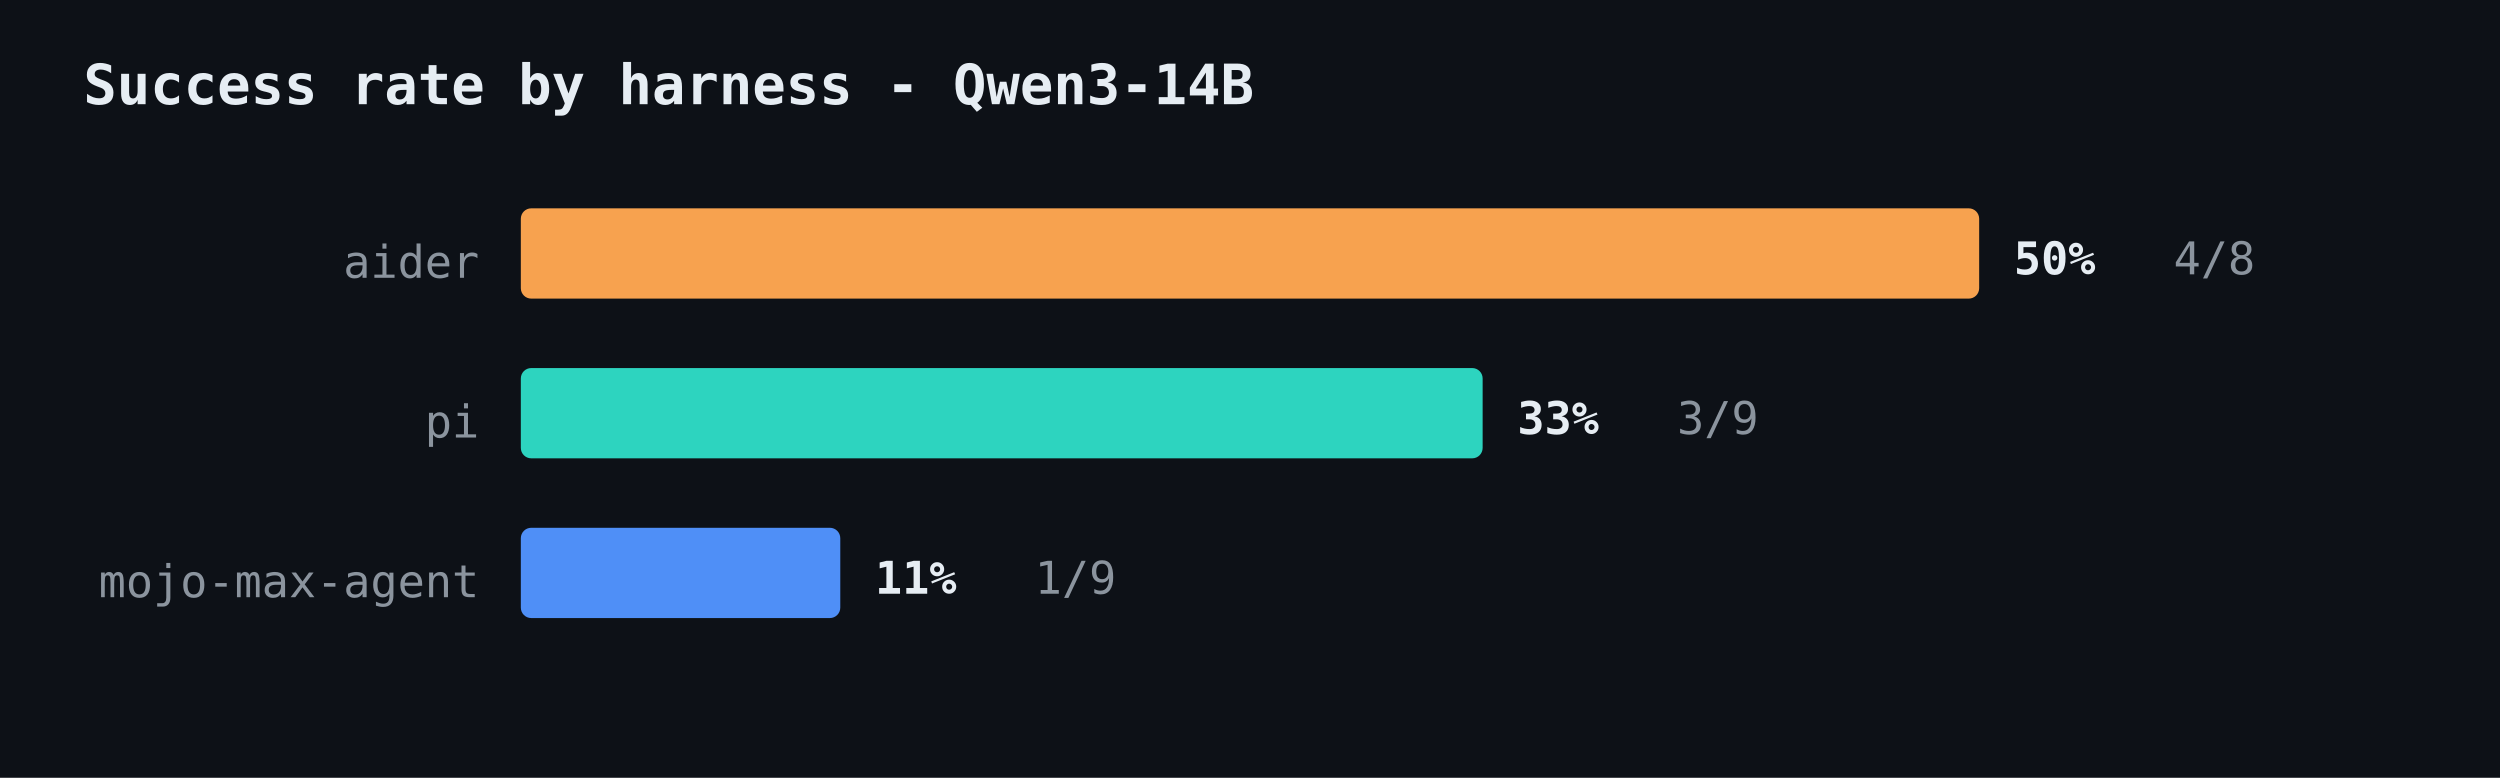
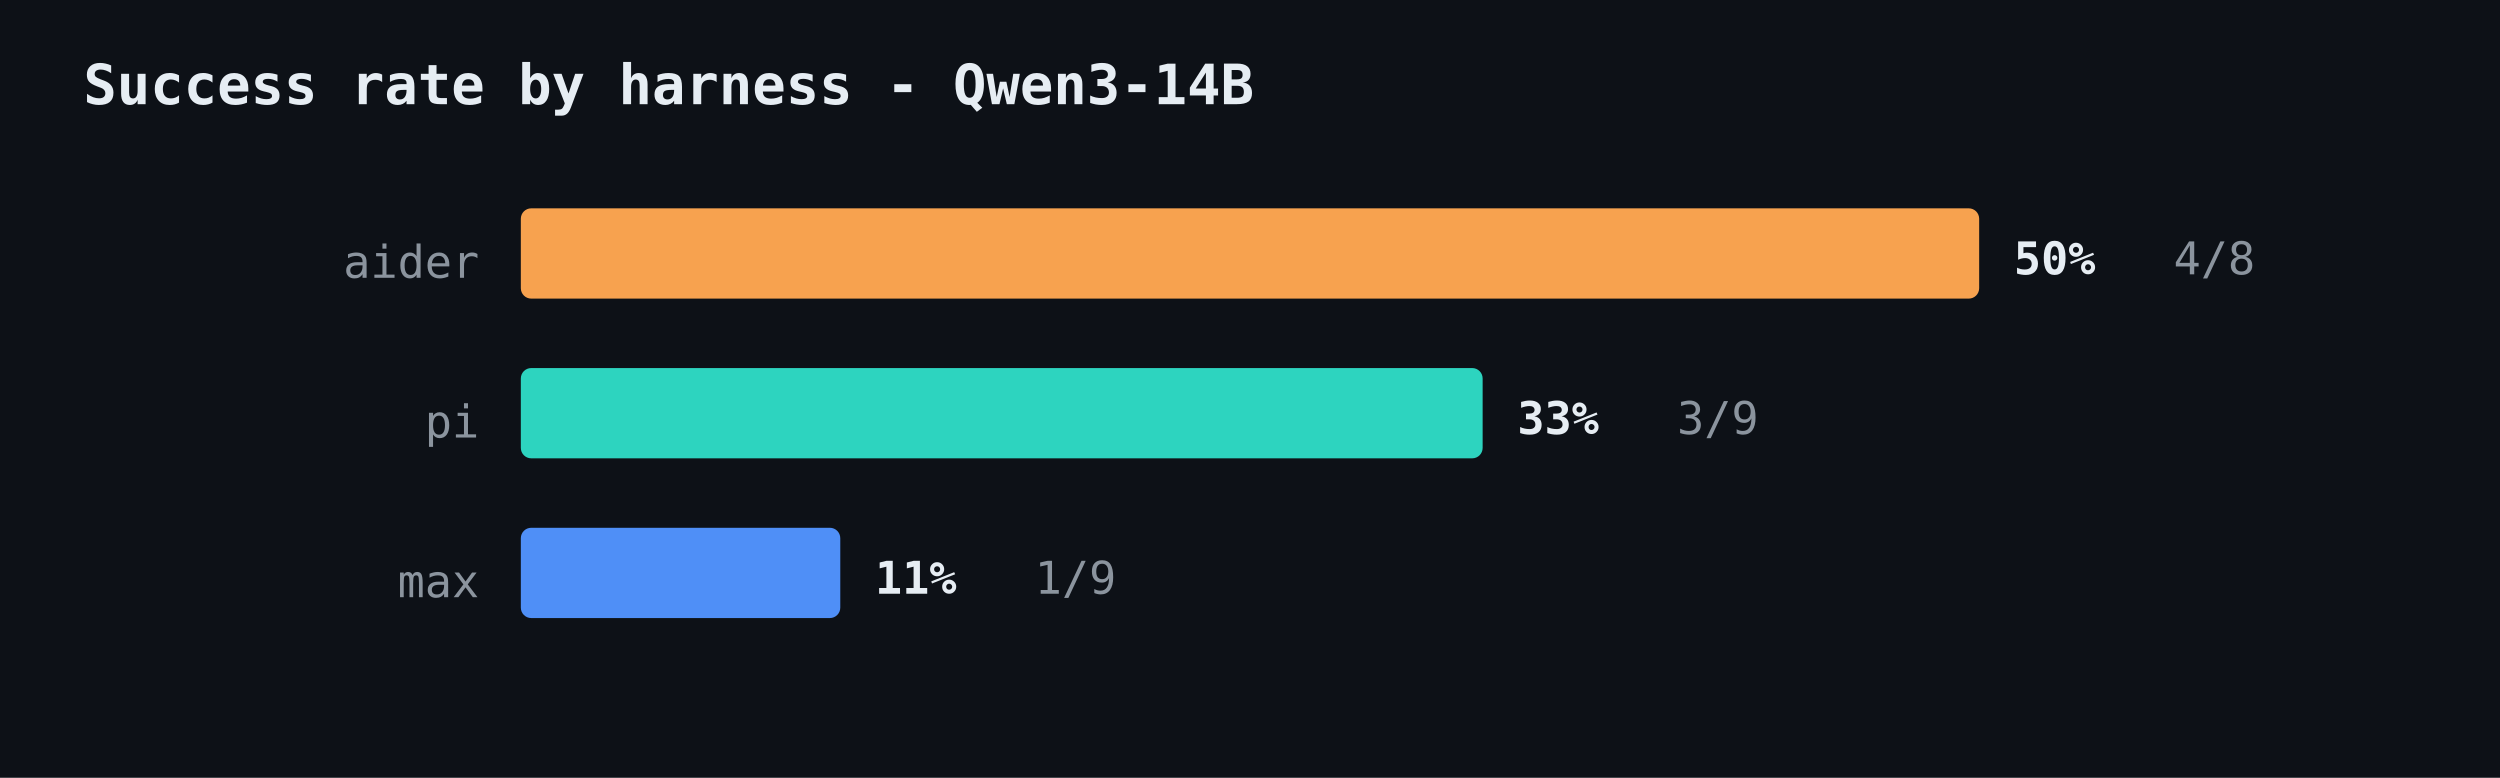
<svg xmlns="http://www.w3.org/2000/svg" width="720" height="224" font-family="ui-monospace,monospace" font-size="13">
  <rect width="720" height="224" fill="#0d1117" />
  <text x="24" y="30" fill="#e6edf3" font-size="16" font-weight="bold">Success rate by harness - Qwen3-14B</text>
  <text x="138" y="80" fill="#8b949e" text-anchor="end">aider</text>
  <rect x="150" y="60" width="420" height="26" rx="3" fill="#f7a24f" />
  <text x="580" y="79" fill="#e6edf3" font-weight="bold">50%</text>
  <text x="626" y="79" fill="#8b949e">4/8</text>
  <text x="138" y="126" fill="#8b949e" text-anchor="end">pi</text>
  <rect x="150" y="106" width="277" height="26" rx="3" fill="#2dd4bf" />
  <text x="437" y="125" fill="#e6edf3" font-weight="bold">33%</text>
  <text x="483" y="125" fill="#8b949e">3/9</text>
-   <text x="138" y="172" fill="#8b949e" text-anchor="end">mojo-max-agent</text>
+   <text x="138" y="172" fill="#8b949e" text-anchor="end">max</text>
  <rect x="150" y="152" width="92" height="26" rx="3" fill="#4f8ff7" />
  <text x="252" y="171" fill="#e6edf3" font-weight="bold">11%</text>
  <text x="298" y="171" fill="#8b949e">1/9</text>
</svg>
